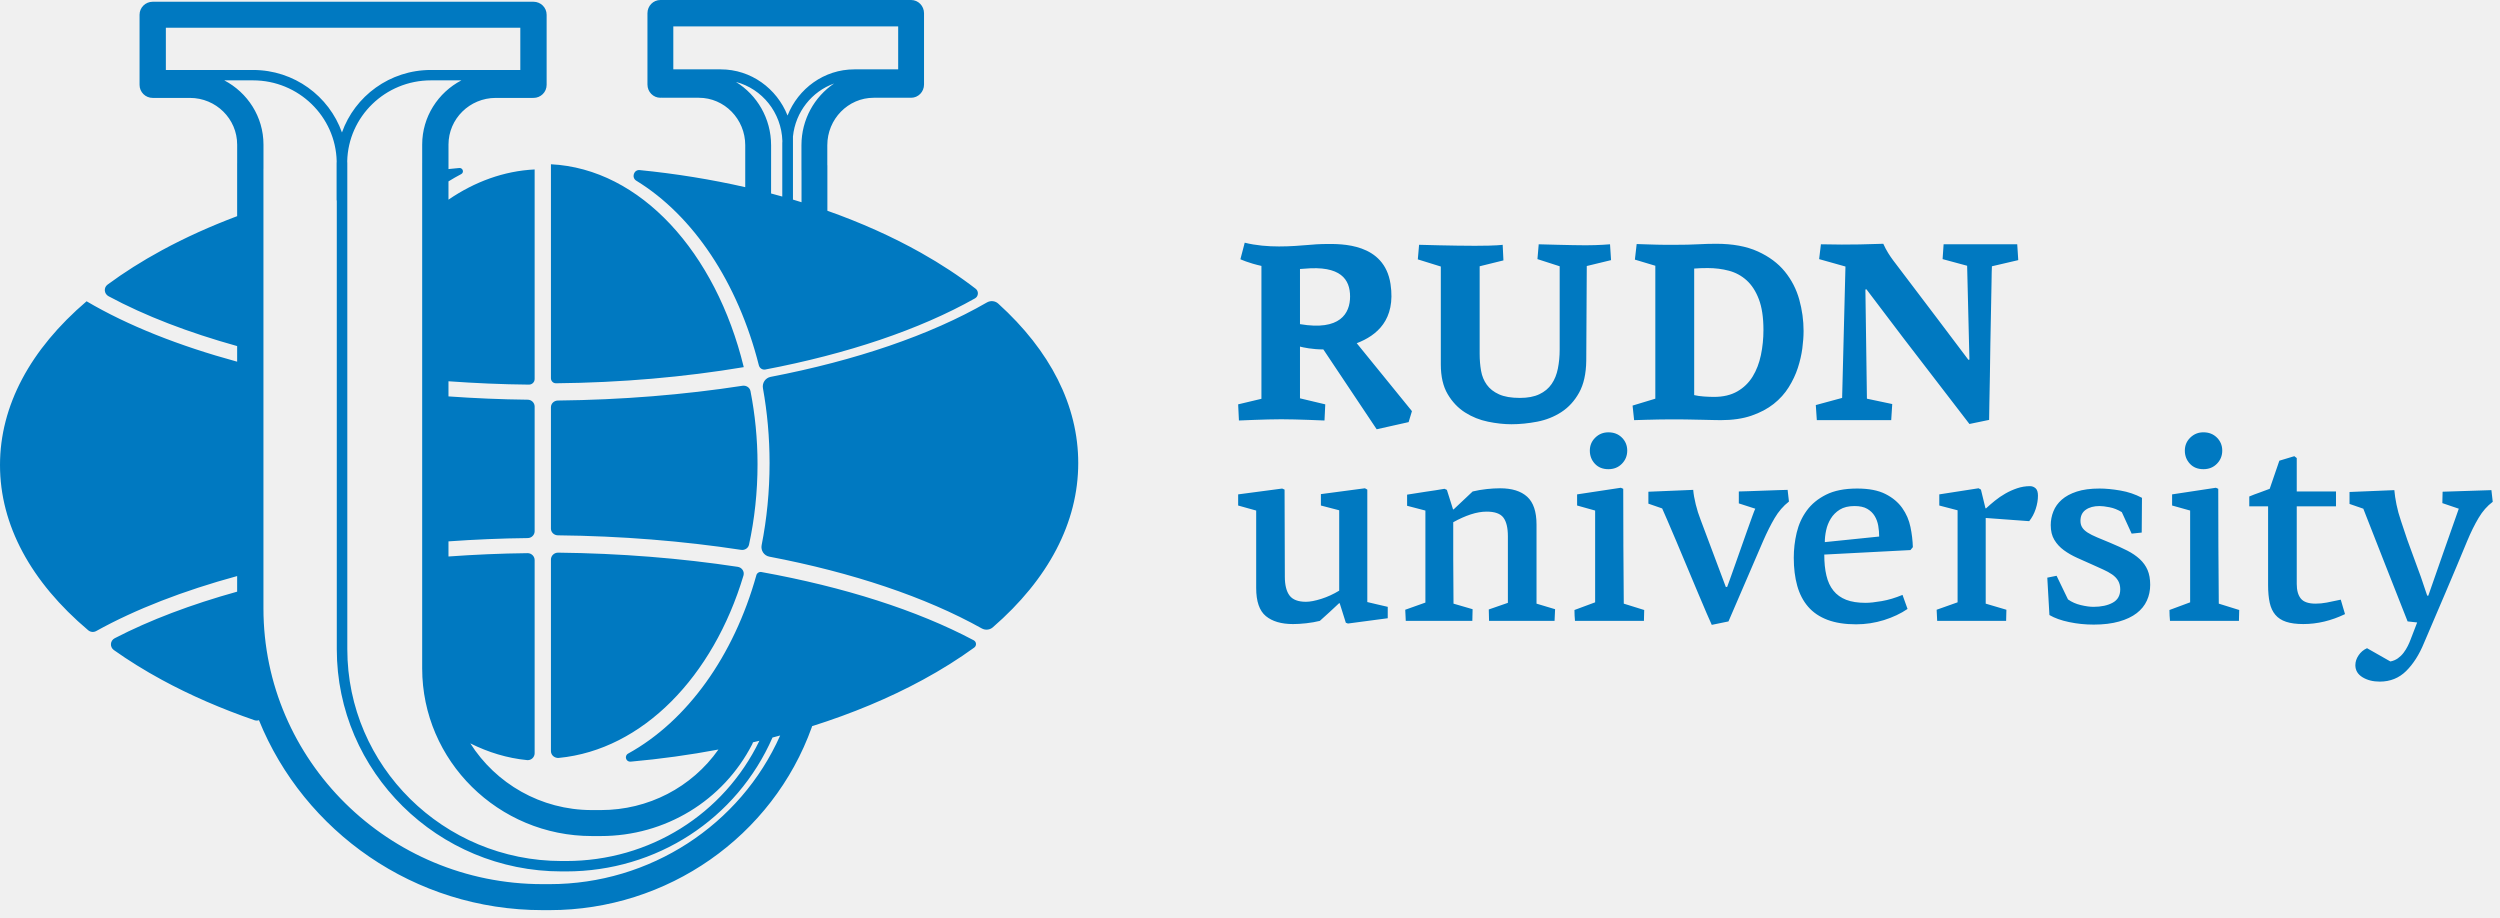
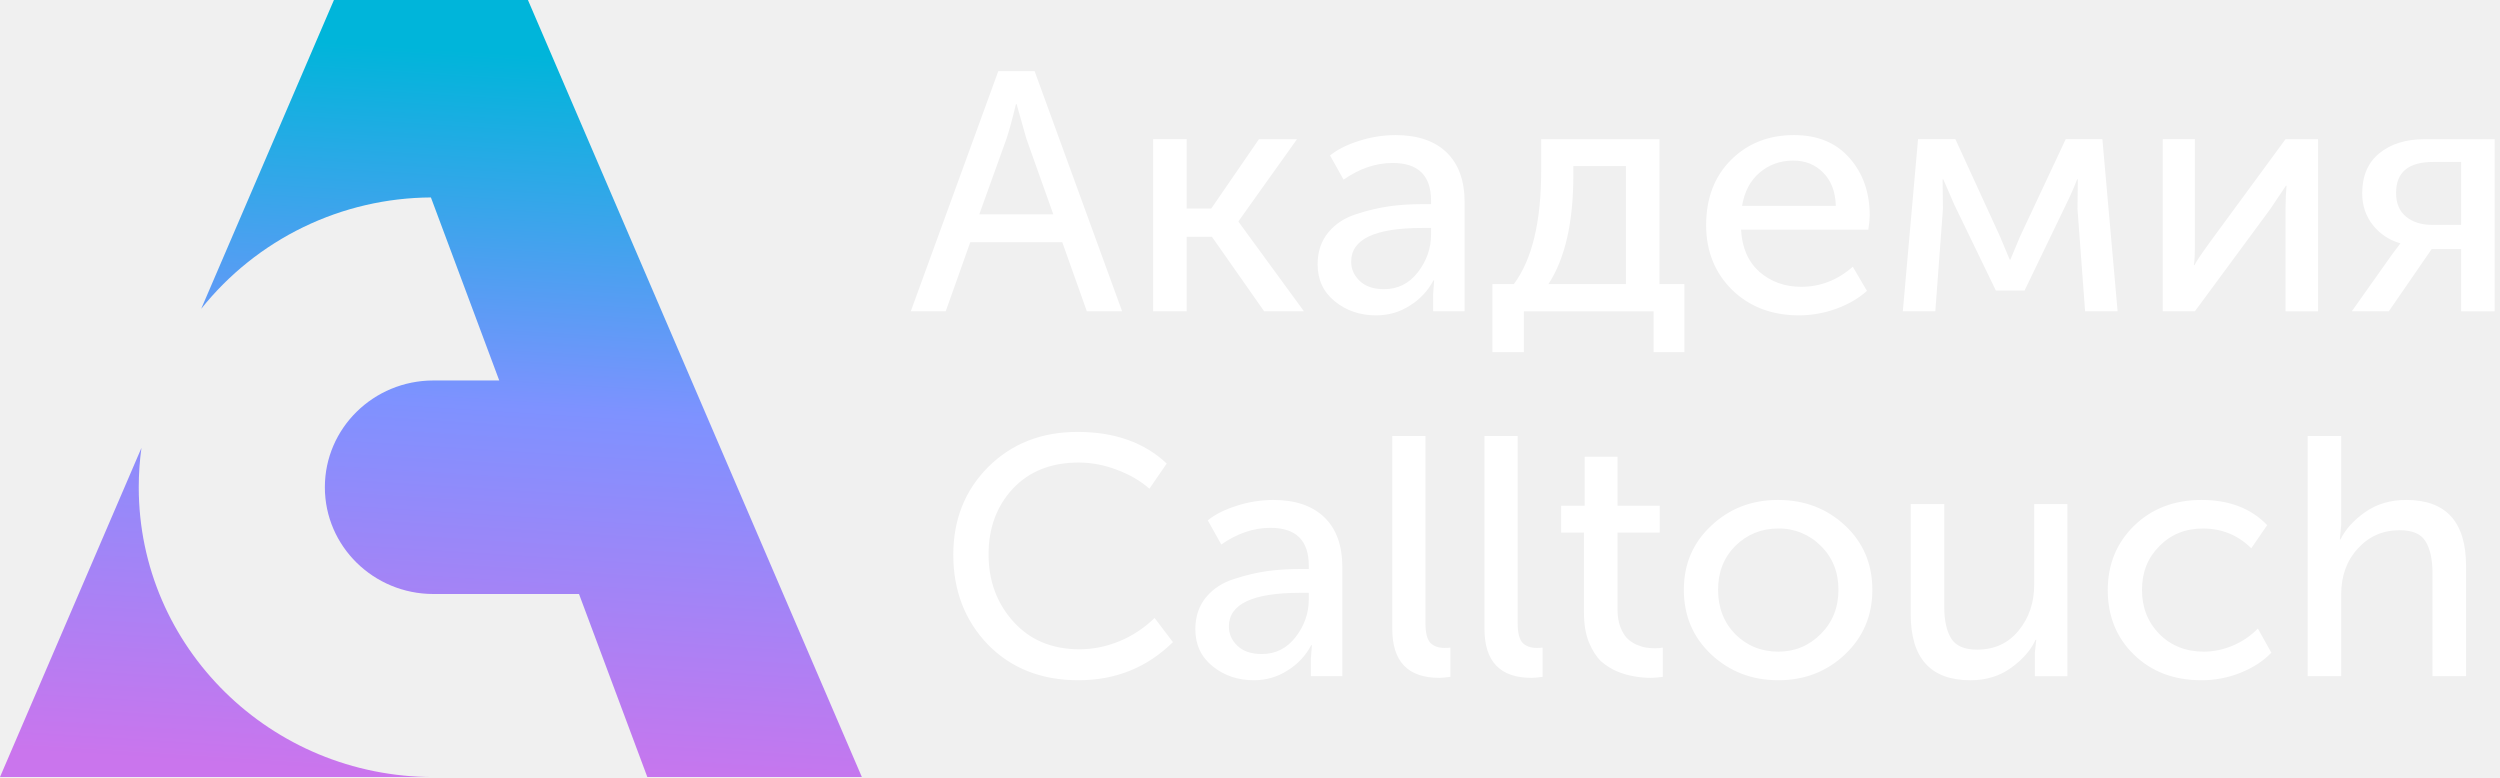
- <svg xmlns="http://www.w3.org/2000/svg" width="169" height="62" viewBox="0 0 169 62" fill="none">
-   <path fill-rule="evenodd" clip-rule="evenodd" d="M43.015 12.216C46.86 14.569 49.884 19.095 51.298 24.692C51.348 24.89 51.539 25.016 51.736 24.979C57.269 23.925 62.164 22.283 65.911 20.169C66.15 20.034 66.174 19.688 65.956 19.52C64.844 18.662 63.608 17.847 62.251 17.084C60.314 15.995 58.193 15.047 55.931 14.247V11.187C55.931 11.181 55.93 11.174 55.929 11.168L55.928 11.158L55.927 11.148C55.926 11.144 55.926 11.139 55.926 11.135V9.816C55.926 8.048 57.333 6.609 59.062 6.609H61.517C61.524 6.609 61.531 6.608 61.537 6.607C61.543 6.606 61.548 6.606 61.553 6.605C61.559 6.606 61.565 6.607 61.57 6.607L61.58 6.609C61.583 6.609 61.587 6.609 61.591 6.609C62.073 6.609 62.464 6.21 62.464 5.716V0.893C62.464 0.4 62.073 0 61.591 0H44.642C44.16 0 43.768 0.4 43.768 0.893V5.716C43.768 6.21 44.16 6.609 44.642 6.609C44.659 6.609 44.674 6.607 44.69 6.605C44.698 6.604 44.706 6.603 44.715 6.602C44.723 6.603 44.731 6.604 44.739 6.605C44.755 6.607 44.771 6.609 44.787 6.609H47.242C48.971 6.609 50.378 8.048 50.378 9.816V11.18C50.378 11.183 50.378 11.185 50.378 11.187V12.652C48.086 12.131 45.7 11.742 43.245 11.498C42.843 11.458 42.668 12.005 43.015 12.216ZM54.178 9.816V11.477C54.178 11.487 54.18 11.497 54.181 11.507V11.507L54.182 11.515C54.183 11.519 54.183 11.524 54.183 11.529V13.671L54.072 13.636L54.071 13.636C53.916 13.588 53.761 13.54 53.604 13.493V9.226C53.773 7.559 54.888 6.178 56.387 5.644C55.059 6.537 54.178 8.073 54.178 9.816ZM60.717 1.786V4.689H57.755C55.712 4.689 53.961 5.983 53.238 7.81C52.515 5.983 50.765 4.689 48.722 4.689H45.516V1.786H60.717ZM52.125 11.484L52.125 11.482C52.125 11.481 52.126 11.479 52.126 11.477V9.816C52.126 8.002 51.171 6.415 49.751 5.54C51.514 6 52.83 7.607 52.889 9.537C52.888 9.556 52.887 9.575 52.886 9.594L52.886 9.595C52.884 9.62 52.882 9.645 52.882 9.67V13.287L52.819 13.27C52.588 13.205 52.358 13.14 52.125 13.079V11.484ZM37.781 51.235C43.438 50.683 48.212 45.74 50.259 38.906C50.339 38.639 50.156 38.361 49.872 38.318C46.029 37.735 41.932 37.405 37.73 37.359C37.463 37.356 37.243 37.566 37.243 37.825V50.774C37.243 51.052 37.494 51.263 37.781 51.235ZM50.278 24.819C46.282 25.49 41.99 25.867 37.583 25.91C37.396 25.912 37.243 25.759 37.243 25.57V11.104C43.29 11.407 48.392 17.055 50.278 24.819ZM65.823 43.283C62 41.252 57.047 39.678 51.469 38.669C51.318 38.641 51.172 38.733 51.131 38.879C49.605 44.356 46.444 48.743 42.464 50.941C42.183 51.095 42.312 51.517 42.631 51.488C44.659 51.307 46.641 51.03 48.566 50.668C46.767 53.221 43.829 54.761 40.616 54.761H40.011C36.55 54.761 33.508 52.957 31.793 50.252C33.006 50.86 34.293 51.252 35.633 51.384C35.906 51.411 36.142 51.189 36.142 50.917V37.863C36.142 37.602 35.925 37.39 35.661 37.393C33.856 37.413 32.072 37.492 30.317 37.619V36.597C32.077 36.471 33.866 36.394 35.674 36.374C35.933 36.371 36.142 36.164 36.142 35.909V27.484C36.142 27.229 35.933 27.022 35.674 27.02C33.866 27 32.077 26.922 30.317 26.797V25.774C32.102 25.903 33.917 25.983 35.754 26.001C35.967 26.003 36.142 25.832 36.142 25.622V11.455C34.056 11.558 32.086 12.287 30.317 13.497V12.262C30.6 12.087 30.886 11.921 31.178 11.769C31.391 11.658 31.291 11.337 31.05 11.357C30.9 11.37 30.752 11.385 30.603 11.4C30.508 11.41 30.413 11.42 30.317 11.429V11.413C30.317 11.412 30.317 11.411 30.318 11.41L30.318 11.406V9.773C30.318 8.033 31.75 6.619 33.51 6.619H36.008C36.013 6.619 36.017 6.618 36.022 6.617L36.028 6.616C36.031 6.616 36.033 6.616 36.035 6.616C36.04 6.616 36.044 6.617 36.049 6.617C36.053 6.618 36.058 6.619 36.063 6.619C36.554 6.619 36.952 6.225 36.952 5.74V0.996C36.952 0.511 36.554 0.118 36.063 0.118H10.323C9.832 0.118 9.434 0.511 9.434 0.996V5.74C9.434 6.225 9.832 6.619 10.323 6.619L10.326 6.619L10.328 6.618C10.329 6.618 10.331 6.618 10.333 6.618C10.334 6.618 10.336 6.618 10.338 6.618C10.339 6.618 10.341 6.619 10.342 6.619H12.84C14.601 6.619 16.032 8.033 16.032 9.773V11.021C16.032 11.024 16.032 11.027 16.032 11.03C16.031 11.032 16.031 11.035 16.031 11.038V14.613C14.229 15.291 12.522 16.06 10.938 16.921C9.599 17.649 8.375 18.424 7.27 19.241C6.994 19.445 7.034 19.862 7.337 20.025C9.799 21.351 12.747 22.481 16.031 23.395V24.45C12.107 23.381 8.636 22.007 5.859 20.37L5.857 20.368C5.856 20.366 5.855 20.366 5.854 20.365C2.043 23.619 0 27.43 0 31.438C0 35.485 2.083 39.332 5.966 42.608C6.116 42.735 6.332 42.754 6.505 42.658C9.167 41.181 12.405 39.931 16.031 38.942V39.996C12.93 40.858 10.129 41.914 7.754 43.145C7.438 43.309 7.409 43.739 7.698 43.945C8.689 44.648 9.769 45.32 10.938 45.955C12.862 47.001 14.963 47.912 17.202 48.686C17.306 48.722 17.411 48.717 17.505 48.685C20.551 56.2 27.992 61.525 36.673 61.525H37.16C45.11 61.525 52.231 56.552 54.881 49.15C54.883 49.144 54.885 49.138 54.886 49.131L54.888 49.124L54.889 49.115L54.889 49.115C54.891 49.107 54.893 49.099 54.895 49.09C57.595 48.237 60.113 47.189 62.383 45.955C63.645 45.27 64.804 44.541 65.858 43.776C66.032 43.65 66.013 43.384 65.823 43.283ZM28.54 9.773V11.031L28.539 11.035L28.539 11.038V45.182C28.539 51.432 33.686 56.517 40.011 56.517H40.616C44.962 56.517 48.884 54.137 50.852 50.306C50.873 50.267 50.886 50.227 50.9 50.187L50.902 50.18C50.993 50.159 51.084 50.137 51.175 50.115C51.228 50.102 51.282 50.089 51.336 50.076C48.933 55.043 43.907 58.205 38.269 58.205H37.969C29.979 58.205 23.478 51.782 23.478 43.888V13.515V11.055V11.029C23.478 11.005 23.476 10.982 23.475 10.959C23.474 10.939 23.472 10.92 23.472 10.9C23.542 7.874 26.05 5.432 29.129 5.432H31.19C29.616 6.257 28.54 7.892 28.54 9.773ZM35.173 1.875V4.73H29.129C26.349 4.73 23.986 6.499 23.116 8.955C22.246 6.499 19.883 4.73 17.104 4.73H11.212V1.875H35.173ZM37.16 59.768H36.673C26.271 59.768 17.809 51.406 17.809 41.129V11.424C17.809 11.421 17.809 11.418 17.81 11.415V11.415C17.81 11.412 17.811 11.409 17.811 11.406V9.773C17.811 7.892 16.735 6.257 15.16 5.432H17.104C20.183 5.432 22.69 7.874 22.76 10.9C22.76 10.92 22.759 10.94 22.757 10.96C22.756 10.983 22.754 11.005 22.754 11.029V13.515C22.754 13.53 22.758 13.544 22.762 13.557L22.764 13.566C22.765 13.57 22.766 13.575 22.767 13.579V43.888C22.767 52.17 29.587 58.908 37.969 58.908H38.269C44.379 58.908 49.807 55.37 52.221 49.857C52.395 49.813 52.567 49.766 52.74 49.719C50.045 55.778 43.935 59.768 37.16 59.768ZM66.714 20.446C66.959 20.304 67.268 20.332 67.478 20.522C71.003 23.712 72.889 27.415 72.889 31.303C72.889 35.322 70.874 39.146 67.113 42.408C66.905 42.589 66.607 42.615 66.367 42.481C62.564 40.355 57.607 38.7 52.008 37.63C51.648 37.561 51.416 37.212 51.487 36.851C51.836 35.082 52.023 33.222 52.023 31.303C52.023 29.558 51.866 27.865 51.575 26.243C51.511 25.885 51.742 25.544 52.097 25.476C57.831 24.372 62.889 22.655 66.714 20.446ZM37.713 36.188C41.997 36.233 46.176 36.572 50.095 37.17C50.345 37.209 50.583 37.055 50.634 36.818C51.008 35.091 51.209 33.267 51.209 31.38C51.209 29.673 51.042 28.018 50.733 26.439C50.686 26.197 50.445 26.039 50.191 26.078C46.245 26.686 42.032 27.03 37.713 27.076C37.453 27.078 37.243 27.279 37.243 27.528V35.735C37.243 35.984 37.453 36.185 37.713 36.188ZM83.699 27.334L83.751 28.426C83.751 28.426 85.595 28.342 86.617 28.342C87.64 28.342 89.536 28.426 89.536 28.426L89.588 27.334L87.879 26.927V23.43C88.104 23.488 88.701 23.62 89.459 23.622L93.063 29.019L95.223 28.535L95.447 27.793L91.715 23.201C93.067 22.686 94.364 21.622 94 19.204C93.582 16.437 90.704 16.48 89.596 16.496H89.596C89.521 16.497 89.454 16.498 89.397 16.498C89.17 16.498 88.856 16.525 88.479 16.556C87.349 16.65 85.665 16.79 84.143 16.406L83.851 17.525C83.851 17.525 84.39 17.779 85.273 17.976V26.959L83.699 27.334ZM91.265 20.043C91.265 21.188 90.593 22.375 87.879 21.912V18.184L87.948 18.18L87.948 18.18C88.018 18.175 88.088 18.171 88.16 18.165C90.635 17.933 91.265 18.888 91.265 20.043ZM112.799 28.351H113.611C113.714 28.351 113.899 28.353 114.164 28.359C114.409 28.365 114.666 28.37 114.936 28.375L114.938 28.375L115.002 28.376C115.295 28.382 115.572 28.388 115.831 28.394C116.09 28.399 116.255 28.402 116.324 28.402C117.119 28.402 117.81 28.302 118.397 28.1C118.985 27.898 119.486 27.633 119.901 27.305C120.315 26.977 120.655 26.6 120.92 26.173C121.185 25.747 121.39 25.313 121.534 24.868C121.678 24.425 121.779 23.987 121.837 23.555C121.894 23.123 121.922 22.729 121.922 22.372C121.922 21.657 121.824 20.949 121.629 20.246C121.433 19.544 121.107 18.913 120.652 18.354C120.197 17.795 119.589 17.343 118.829 16.998C118.069 16.652 117.13 16.479 116.013 16.479C115.805 16.479 115.601 16.483 115.399 16.488C115.198 16.494 114.991 16.503 114.777 16.514C114.564 16.525 114.328 16.534 114.069 16.54C113.809 16.546 113.518 16.549 113.196 16.549H112.574C112.389 16.549 112.202 16.546 112.013 16.54C111.822 16.534 111.621 16.528 111.407 16.522C111.194 16.517 110.938 16.508 110.639 16.497L110.518 17.55L111.9 17.965V26.951L110.362 27.417L110.466 28.402C110.788 28.391 111.08 28.382 111.339 28.376L111.422 28.375L111.423 28.375L111.423 28.375C111.652 28.369 111.871 28.364 112.081 28.359C112.317 28.353 112.557 28.351 112.799 28.351ZM114.527 18.155C114.653 18.144 114.796 18.136 114.956 18.129C115.117 18.124 115.279 18.121 115.439 18.121C115.944 18.121 116.423 18.181 116.877 18.302C117.33 18.423 117.728 18.639 118.073 18.951C118.417 19.262 118.693 19.687 118.899 20.229C119.106 20.77 119.209 21.462 119.209 22.303C119.209 22.89 119.152 23.458 119.037 24.005C118.922 24.552 118.736 25.036 118.478 25.456C118.219 25.877 117.875 26.211 117.445 26.458C117.014 26.706 116.489 26.83 115.869 26.83C115.662 26.83 115.437 26.821 115.189 26.804C114.942 26.787 114.721 26.755 114.527 26.709V18.155ZM107.266 17.983L107.231 24.376C107.22 25.263 107.058 25.987 106.747 26.545C106.436 27.104 106.035 27.541 105.546 27.858C105.056 28.175 104.512 28.391 103.914 28.506C103.314 28.621 102.732 28.679 102.168 28.679C101.673 28.679 101.145 28.621 100.587 28.506C100.028 28.391 99.513 28.184 99.04 27.884C98.568 27.584 98.177 27.173 97.865 26.648C97.554 26.125 97.399 25.453 97.399 24.636V18.017L95.844 17.534L95.93 16.548C95.93 16.548 98.219 16.616 99.709 16.616C101.199 16.616 101.581 16.548 101.581 16.548L101.632 17.603L100.025 18V23.927C100.025 24.33 100.057 24.71 100.12 25.067C100.183 25.425 100.313 25.739 100.508 26.009C100.703 26.28 100.978 26.496 101.334 26.657C101.69 26.819 102.161 26.899 102.747 26.899C103.275 26.899 103.714 26.816 104.064 26.648C104.415 26.482 104.691 26.251 104.891 25.957C105.093 25.664 105.233 25.316 105.313 24.912C105.394 24.509 105.434 24.077 105.434 23.616V18L103.931 17.516L104.017 16.514C104.017 16.514 106.304 16.581 107.198 16.581C108.092 16.581 108.838 16.514 108.838 16.514L108.907 17.585L107.266 17.983ZM149.865 31.349C149.625 31.594 149.321 31.717 148.95 31.717C148.567 31.717 148.263 31.594 148.037 31.349C147.809 31.104 147.695 30.808 147.695 30.461C147.695 30.115 147.818 29.822 148.063 29.583C148.308 29.344 148.604 29.224 148.95 29.224C149.321 29.224 149.625 29.344 149.865 29.583C150.104 29.822 150.224 30.115 150.224 30.461C150.224 30.808 150.104 31.104 149.865 31.349ZM107.473 30.461C107.473 30.115 107.595 29.822 107.841 29.583C108.085 29.344 108.381 29.225 108.727 29.225C109.099 29.225 109.402 29.344 109.642 29.583C109.881 29.822 110.001 30.115 110.001 30.461C110.001 30.808 109.881 31.104 109.642 31.349C109.402 31.594 109.099 31.717 108.727 31.717C108.345 31.717 108.041 31.594 107.813 31.349C107.586 31.104 107.473 30.808 107.473 30.461ZM92.43 40.699V33.097C92.359 33.05 92.305 33.02 92.269 33.007L89.293 33.402V34.173L90.53 34.495V39.928C90.137 40.167 89.733 40.352 89.316 40.484C88.9 40.615 88.555 40.681 88.281 40.681C87.759 40.681 87.389 40.541 87.175 40.26C86.961 39.978 86.855 39.552 86.855 38.978C86.855 37.986 86.852 37.003 86.846 36.028C86.839 35.054 86.837 34.077 86.837 33.097L86.674 33.026L83.699 33.42V34.173C83.902 34.233 84.106 34.289 84.309 34.344C84.512 34.397 84.715 34.453 84.918 34.513V39.748C84.918 40.657 85.136 41.291 85.573 41.649C86.009 42.008 86.621 42.187 87.41 42.187C87.673 42.187 87.969 42.169 88.297 42.133C88.626 42.097 88.934 42.044 89.221 41.972C89.639 41.601 90.076 41.2 90.53 40.77C90.542 40.782 90.553 40.788 90.566 40.788L90.978 42.097L91.121 42.151L93.811 41.793V41.022C93.572 40.962 93.339 40.908 93.112 40.86C92.884 40.812 92.657 40.759 92.43 40.699ZM103.869 35.464C103.869 34.591 103.66 33.964 103.239 33.581C102.82 33.199 102.208 33.008 101.405 33.008C101.129 33.008 100.826 33.025 100.496 33.061C100.166 33.097 99.852 33.151 99.552 33.223L98.257 34.442C98.245 34.442 98.239 34.438 98.239 34.433C98.239 34.427 98.234 34.423 98.222 34.423L97.809 33.115L97.648 33.043C97.229 33.115 96.808 33.181 96.384 33.24C95.96 33.3 95.538 33.366 95.12 33.438V34.191L96.357 34.514V40.734L94.994 41.219L95.03 41.971H99.53L99.548 41.182L98.257 40.806C98.245 39.683 98.239 38.678 98.239 37.794V35.302C98.646 35.076 99.04 34.898 99.423 34.773C99.805 34.648 100.164 34.586 100.498 34.586C101.048 34.586 101.424 34.72 101.628 34.988C101.831 35.257 101.933 35.678 101.933 36.252V40.752L100.641 41.2L100.66 41.971H105.088L105.124 41.182L103.869 40.806V35.464ZM109.74 36.925C109.734 35.64 109.731 34.346 109.731 33.043L109.57 32.972L106.612 33.42V34.172C106.812 34.233 107.015 34.289 107.221 34.343C107.428 34.397 107.631 34.453 107.831 34.513V40.717L106.433 41.236C106.433 41.368 106.435 41.49 106.442 41.604C106.447 41.718 106.456 41.84 106.469 41.972H111.13C111.13 41.84 111.132 41.718 111.139 41.604C111.144 41.49 111.148 41.368 111.148 41.236L109.767 40.806C109.755 39.504 109.746 38.209 109.74 36.925ZM119.389 33.162C119.675 33.153 119.948 33.143 120.207 33.133C120.523 33.121 120.735 33.115 120.843 33.115L120.933 33.904C120.55 34.203 120.227 34.577 119.965 35.024C119.701 35.472 119.445 35.983 119.194 36.557L116.845 42.008L115.715 42.241C115.656 42.121 115.54 41.858 115.366 41.451C115.193 41.046 114.993 40.573 114.765 40.035C114.538 39.497 114.296 38.92 114.039 38.305C113.782 37.69 113.54 37.113 113.313 36.575C113.086 36.038 112.886 35.569 112.712 35.168C112.539 34.767 112.423 34.502 112.363 34.37L111.431 34.047V33.241L114.461 33.115C114.484 33.402 114.541 33.728 114.631 34.092C114.72 34.457 114.831 34.807 114.963 35.141L116.665 39.677H116.755C116.779 39.617 116.839 39.453 116.935 39.184L117.014 38.961L117.015 38.959L117.016 38.956C117.093 38.739 117.179 38.496 117.276 38.225L117.697 37.032C117.846 36.608 117.986 36.211 118.118 35.84C118.249 35.47 118.362 35.153 118.459 34.89C118.554 34.627 118.62 34.46 118.656 34.388L117.544 34.029V33.223C117.652 33.223 117.864 33.217 118.181 33.205L118.344 33.199C118.613 33.189 118.896 33.179 119.194 33.169L119.386 33.162L119.389 33.162ZM128.592 34.343C128.317 33.954 127.938 33.637 127.453 33.393C126.969 33.148 126.332 33.025 125.544 33.025C124.695 33.025 123.996 33.163 123.447 33.438C122.896 33.713 122.46 34.072 122.138 34.513C121.814 34.956 121.588 35.455 121.456 36.01C121.324 36.566 121.259 37.13 121.259 37.705C121.259 38.41 121.337 39.04 121.492 39.596C121.647 40.152 121.893 40.624 122.227 41.012C122.562 41.4 122.998 41.697 123.536 41.9C124.074 42.103 124.719 42.204 125.472 42.204C126.118 42.204 126.745 42.108 127.355 41.918C127.965 41.727 128.496 41.475 128.95 41.165L128.61 40.215C128.119 40.418 127.65 40.559 127.203 40.635C126.754 40.713 126.393 40.752 126.118 40.752C125.592 40.752 125.152 40.683 124.8 40.546C124.447 40.409 124.16 40.203 123.94 39.928C123.718 39.653 123.56 39.312 123.465 38.906C123.368 38.5 123.321 38.027 123.321 37.489L129.147 37.185L129.309 36.987C129.297 36.545 129.243 36.091 129.147 35.625C129.051 35.159 128.867 34.731 128.592 34.343ZM123.357 36.647C123.357 36.396 123.386 36.13 123.447 35.849C123.506 35.568 123.61 35.305 123.76 35.06C123.909 34.816 124.112 34.612 124.37 34.45C124.627 34.29 124.959 34.209 125.365 34.209C125.723 34.209 126.011 34.271 126.225 34.397C126.44 34.522 126.608 34.683 126.727 34.881C126.847 35.078 126.927 35.299 126.97 35.544C127.011 35.789 127.032 36.031 127.032 36.27L123.357 36.647ZM136.358 33.007C136.639 32.912 136.929 32.864 137.228 32.864C137.371 32.864 137.497 32.912 137.605 33.007C137.712 33.103 137.766 33.27 137.766 33.509C137.766 33.796 137.714 34.095 137.613 34.406C137.511 34.717 137.365 34.992 137.174 35.231L134.234 35.015V40.806L135.633 41.219L135.614 41.971H130.953L130.917 41.219L132.333 40.716V34.496L131.096 34.173V33.42L133.75 33.007L133.911 33.097L134.216 34.352L134.252 34.37C134.431 34.203 134.631 34.029 134.853 33.85C135.074 33.67 135.31 33.509 135.561 33.366C135.811 33.222 136.078 33.103 136.358 33.007ZM144.646 37.794C144.412 37.579 144.131 37.388 143.803 37.22C143.473 37.053 143.094 36.88 142.664 36.7C142.318 36.557 142.016 36.432 141.759 36.324C141.502 36.217 141.29 36.109 141.123 36.002C140.955 35.894 140.832 35.777 140.755 35.651C140.677 35.527 140.639 35.38 140.639 35.213C140.639 34.878 140.758 34.627 140.997 34.46C141.236 34.292 141.547 34.209 141.929 34.209C142.097 34.209 142.321 34.235 142.602 34.29C142.882 34.343 143.16 34.453 143.435 34.621L144.099 36.073L144.78 36.002C144.78 35.607 144.783 35.215 144.789 34.827C144.795 34.439 144.797 34.048 144.797 33.653C144.344 33.414 143.857 33.249 143.336 33.16C142.817 33.07 142.347 33.025 141.929 33.025C141.32 33.025 140.806 33.094 140.388 33.231C139.969 33.369 139.632 33.551 139.375 33.778C139.117 34.006 138.929 34.268 138.81 34.567C138.69 34.866 138.63 35.177 138.63 35.5C138.63 35.894 138.711 36.225 138.873 36.494C139.034 36.764 139.249 36.996 139.518 37.194C139.787 37.391 140.089 37.564 140.423 37.714L140.641 37.811L140.841 37.901L140.845 37.903L140.846 37.903C141.044 37.991 141.243 38.081 141.445 38.17C141.708 38.29 141.953 38.401 142.181 38.503C142.407 38.604 142.607 38.715 142.781 38.834C142.954 38.953 143.089 39.094 143.184 39.255C143.279 39.417 143.328 39.611 143.328 39.838C143.328 40.257 143.157 40.559 142.817 40.743C142.476 40.929 142.043 41.022 141.517 41.022C141.278 41.022 140.994 40.983 140.665 40.905C140.336 40.827 140.047 40.699 139.796 40.52L139.025 38.923C138.929 38.948 138.824 38.968 138.711 38.986C138.597 39.004 138.493 39.025 138.397 39.05L138.541 41.577C138.888 41.78 139.33 41.939 139.868 42.052C140.405 42.166 140.962 42.223 141.535 42.223C142.192 42.223 142.763 42.153 143.247 42.016C143.731 41.879 144.128 41.691 144.439 41.452C144.75 41.212 144.98 40.929 145.129 40.599C145.279 40.272 145.353 39.916 145.353 39.533C145.353 39.139 145.293 38.805 145.174 38.529C145.055 38.254 144.878 38.009 144.646 37.794ZM149.963 36.925C149.957 35.64 149.954 34.346 149.954 33.043L149.793 32.972L146.834 33.42V34.172C147.035 34.233 147.238 34.289 147.444 34.343C147.65 34.397 147.853 34.453 148.053 34.513V40.717L146.655 41.236C146.655 41.368 146.658 41.49 146.664 41.604C146.67 41.718 146.678 41.84 146.691 41.972H151.352C151.352 41.84 151.355 41.718 151.361 41.604C151.367 41.49 151.371 41.368 151.371 41.236L149.99 40.806C149.978 39.504 149.969 38.209 149.963 36.925ZM157.285 40.734C157.536 40.687 157.853 40.621 158.236 40.537C158.283 40.705 158.331 40.868 158.379 41.027C158.427 41.187 158.475 41.349 158.523 41.514C157.591 41.962 156.652 42.186 155.708 42.186C155.24 42.186 154.852 42.136 154.545 42.034C154.237 41.933 153.993 41.774 153.812 41.559C153.63 41.344 153.505 41.072 153.432 40.743C153.36 40.415 153.323 40.017 153.323 39.551V34.227H152.051V33.563C152.277 33.467 152.505 33.381 152.732 33.303C152.959 33.225 153.193 33.138 153.432 33.043L154.084 31.143L155.096 30.838C155.121 30.862 155.148 30.883 155.178 30.901C155.208 30.918 155.235 30.939 155.26 30.964V33.222H157.913V34.227H155.26V39.476C155.26 39.907 155.352 40.237 155.538 40.465C155.723 40.692 156.055 40.806 156.532 40.806C156.784 40.806 157.035 40.782 157.285 40.734ZM168.464 33.527C168.446 33.397 168.431 33.264 168.419 33.133L165.12 33.24C165.12 33.372 165.117 33.5 165.111 33.626C165.106 33.751 165.103 33.88 165.103 34.011L166.214 34.388C165.868 35.368 165.524 36.345 165.183 37.319L164.609 38.963L164.153 40.269H164.08C163.805 39.42 163.51 38.58 163.193 37.749C162.876 36.919 162.581 36.073 162.306 35.213C162.174 34.83 162.073 34.46 162.001 34.101C161.929 33.742 161.881 33.42 161.857 33.133L158.828 33.258V34.065L159.76 34.388C160.262 35.667 160.761 36.94 161.257 38.207C161.753 39.473 162.252 40.74 162.754 42.007L163.4 42.079L162.951 43.245C162.904 43.376 162.841 43.519 162.763 43.675C162.685 43.83 162.593 43.98 162.485 44.123C162.378 44.266 162.249 44.392 162.1 44.5C161.95 44.607 161.78 44.679 161.589 44.715L160.011 43.818C159.772 43.926 159.581 44.087 159.438 44.303C159.294 44.518 159.222 44.738 159.222 44.966C159.222 45.312 159.383 45.584 159.706 45.782C160.029 45.979 160.417 46.077 160.872 46.077C161.577 46.077 162.171 45.839 162.656 45.361C163.14 44.881 163.543 44.248 163.865 43.459C164.356 42.312 164.846 41.165 165.335 40.018C165.825 38.87 166.31 37.717 166.788 36.558C167.027 35.984 167.28 35.47 167.55 35.016C167.819 34.562 168.139 34.197 168.509 33.922C168.497 33.791 168.482 33.659 168.464 33.527ZM122.817 28.402L122.748 27.382L124.528 26.899L124.753 18.017L122.973 17.516L123.094 16.514C124.107 16.537 124.98 16.539 125.712 16.523C126.443 16.505 126.976 16.491 127.31 16.479C127.414 16.709 127.523 16.917 127.638 17.101C127.753 17.286 127.863 17.447 127.967 17.585L130.939 21.507L133.064 24.324L133.133 24.307L132.978 17.965L131.319 17.516L131.388 16.514H136.365L136.434 17.585L134.654 18C134.642 18.195 134.634 18.559 134.628 19.088C134.622 19.618 134.611 20.237 134.593 20.946C134.576 21.654 134.562 22.403 134.55 23.192C134.539 23.982 134.527 24.727 134.516 25.43C134.504 26.133 134.492 26.752 134.481 27.288C134.47 27.823 134.464 28.189 134.464 28.385L133.133 28.661L128.658 22.838L126.17 19.555L126.101 19.572L126.204 26.951L127.915 27.313L127.846 28.402H122.817Z" fill="#0079C1" />
+ <svg xmlns="http://www.w3.org/2000/svg" width="148" height="46" viewBox="0 0 148 46" fill="none">
+   <path d="M53.919 18.428L59.099 4.211H61.249L66.429 18.428H64.341L62.887 14.34H57.44L55.987 18.428H53.918H53.919ZM57.973 12.689H62.355L60.758 8.2L60.184 6.165H60.144C59.938 7.025 59.754 7.703 59.59 8.199L57.973 12.69V12.689ZM68.265 18.428V8.238H70.251V12.347H71.705L74.53 8.239H76.783L73.323 13.092V13.132L77.193 18.428H74.838L71.746 14.018H70.25V18.428H68.264H68.265ZM78.003 15.65C78.003 14.898 78.214 14.267 78.638 13.756C79.061 13.246 79.62 12.884 80.317 12.669C80.957 12.457 81.615 12.302 82.282 12.206C82.882 12.126 83.518 12.085 84.187 12.085H84.719V11.883C84.719 10.393 83.961 9.648 82.446 9.648C81.45 9.648 80.48 9.978 79.539 10.635L78.739 9.205C79.163 8.856 79.736 8.567 80.459 8.339C81.154 8.115 81.879 8 82.609 7.997C83.92 7.997 84.931 8.339 85.64 9.024C86.35 9.709 86.705 10.695 86.705 11.984V18.428H84.842V17.401L84.903 16.596H84.863C84.541 17.209 84.06 17.723 83.47 18.086C82.87 18.476 82.2 18.67 81.463 18.67C80.521 18.67 79.709 18.395 79.027 17.844C78.344 17.294 78.003 16.562 78.003 15.649V15.65ZM79.989 15.488C79.989 15.931 80.159 16.314 80.501 16.636C80.842 16.958 81.32 17.119 81.934 17.119C82.754 17.119 83.422 16.784 83.941 16.113C84.46 15.441 84.719 14.696 84.719 13.877V13.495H84.207C81.395 13.495 79.989 14.159 79.989 15.488ZM91.668 16.817H96.255V9.83H93.142V10.374C93.142 13.167 92.651 15.314 91.668 16.818V16.817ZM88.351 16.817H89.621C90.699 15.367 91.238 13.132 91.238 10.111V8.24H98.241V16.818H99.715V20.846H97.893V18.429H90.214V20.846H88.351V16.818V16.817ZM101.003 13.334C101.003 11.736 101.494 10.447 102.477 9.467C103.46 8.487 104.702 7.997 106.204 7.997C107.61 7.997 108.709 8.453 109.501 9.367C110.292 10.266 110.688 11.4 110.688 12.77C110.688 12.944 110.661 13.22 110.606 13.595H103.071C103.126 14.655 103.487 15.488 104.156 16.092C104.839 16.683 105.665 16.979 106.634 16.979C107.767 16.979 108.784 16.582 109.685 15.79L110.524 17.22C110.033 17.663 109.419 18.019 108.681 18.287C107.985 18.538 107.251 18.667 106.511 18.67C104.9 18.67 103.576 18.167 102.539 17.16C101.515 16.14 101.003 14.864 101.003 13.334ZM103.132 12.186H108.681C108.654 11.34 108.402 10.682 107.924 10.212C107.46 9.742 106.873 9.507 106.163 9.507C105.385 9.507 104.716 9.749 104.156 10.232C103.61 10.702 103.269 11.353 103.132 12.186ZM112.647 18.428L113.548 8.238H115.759L118.4 13.998L118.974 15.368H119.015C119.219 14.871 119.411 14.414 119.588 13.998L122.291 8.238H124.461L125.362 18.428H123.438L122.987 12.367L123.008 10.615H122.967C122.789 11.085 122.571 11.581 122.311 12.105L119.854 17.2H118.155L115.698 12.125L115.042 10.615H115.001L115.022 12.367L114.571 18.428H112.647ZM128.034 18.428V8.238H129.938V14.32C129.938 15.032 129.918 15.488 129.877 15.69H129.918C129.986 15.528 130.293 15.072 130.839 14.32L135.303 8.239H137.228V18.429H135.303V12.347C135.303 12.159 135.31 11.897 135.323 11.561C135.351 11.212 135.364 11.024 135.364 10.998H135.323C135.31 11.024 135.009 11.474 134.422 12.347L129.938 18.428H128.034ZM139.227 18.428L141.623 15.045L142.094 14.421V14.401C141.466 14.226 140.908 13.86 140.497 13.354C140.06 12.817 139.842 12.179 139.842 11.441C139.842 10.421 140.176 9.635 140.845 9.084C141.528 8.52 142.428 8.239 143.548 8.239H147.684V18.429H145.698V14.743H143.957L141.418 18.428H139.227ZM143.978 13.313H145.698V9.588H144.039C142.579 9.588 141.848 10.198 141.848 11.42C141.848 12.038 142.046 12.508 142.442 12.83C142.838 13.152 143.35 13.313 143.978 13.313ZM56.435 32.84C56.435 30.758 57.125 29.026 58.503 27.643C59.895 26.261 61.656 25.569 63.786 25.569C65.984 25.569 67.745 26.194 69.069 27.442L68.045 28.932C67.513 28.462 66.865 28.087 66.1 27.805C65.388 27.53 64.631 27.387 63.868 27.382C62.23 27.382 60.926 27.899 59.957 28.932C59.001 29.966 58.523 31.262 58.523 32.819C58.523 34.389 59.015 35.719 59.998 36.806C60.981 37.894 62.284 38.438 63.908 38.438C64.714 38.438 65.506 38.276 66.284 37.954C67.054 37.633 67.756 37.168 68.352 36.584L69.437 38.014C67.908 39.518 66.045 40.27 63.847 40.27C61.649 40.27 59.861 39.565 58.482 38.156C57.117 36.733 56.435 34.96 56.435 32.839V32.84ZM70.764 37.25C70.764 36.498 70.976 35.867 71.399 35.356C71.822 34.846 72.382 34.484 73.078 34.269C73.788 34.041 74.443 33.886 75.044 33.806C75.644 33.726 76.279 33.685 76.948 33.685H77.48V33.483C77.48 31.993 76.723 31.248 75.207 31.248C74.211 31.248 73.242 31.578 72.3 32.235L71.501 30.805C71.924 30.456 72.498 30.168 73.221 29.939C73.916 29.715 74.641 29.6 75.371 29.597C76.681 29.597 77.691 29.939 78.401 30.624C79.111 31.309 79.467 32.295 79.467 33.584V40.028H77.603V39.001L77.665 38.196H77.624C77.302 38.809 76.821 39.323 76.231 39.686C75.631 40.076 74.961 40.27 74.225 40.27C73.283 40.27 72.47 39.995 71.788 39.444C71.105 38.894 70.764 38.162 70.764 37.249V37.25ZM72.75 37.088C72.75 37.531 72.92 37.914 73.262 38.236C73.603 38.558 74.082 38.719 74.695 38.719C75.515 38.719 76.183 38.384 76.702 37.712C77.221 37.042 77.48 36.296 77.48 35.477V35.095H76.968C74.156 35.095 72.75 35.759 72.75 37.088ZM82.422 37.23V25.81H84.388V36.907C84.388 37.457 84.483 37.84 84.674 38.055C84.879 38.256 85.159 38.357 85.514 38.357C85.664 38.357 85.78 38.35 85.862 38.337V40.069C85.575 40.109 85.357 40.129 85.207 40.129C83.35 40.129 82.422 39.163 82.422 37.229V37.23ZM87.881 37.23V25.81H89.847V36.907C89.847 37.457 89.942 37.84 90.134 38.055C90.338 38.256 90.618 38.357 90.973 38.357C91.123 38.357 91.239 38.35 91.321 38.337V40.069C91.034 40.109 90.816 40.129 90.666 40.129C88.809 40.129 87.881 39.163 87.881 37.229V37.23ZM93.77 36.303V31.53H92.42V29.94H93.812V27.04H95.757V29.94H98.255V31.53H95.757V36.081C95.757 36.471 95.812 36.813 95.921 37.108C96.031 37.39 96.16 37.612 96.311 37.773C96.474 37.934 96.658 38.062 96.863 38.156C97.082 38.249 97.273 38.31 97.436 38.336C97.614 38.364 97.791 38.377 97.969 38.377C98.146 38.377 98.303 38.364 98.439 38.337V40.069C98.209 40.101 97.977 40.121 97.744 40.129C97.43 40.129 97.116 40.102 96.802 40.049C96.451 39.995 96.107 39.9 95.778 39.767C95.411 39.615 95.072 39.404 94.774 39.142C94.501 38.874 94.263 38.498 94.058 38.015C93.867 37.518 93.771 36.947 93.771 36.303H93.77ZM99.683 34.913C99.683 33.396 100.222 32.134 101.301 31.127C102.379 30.107 103.696 29.597 105.253 29.597C106.823 29.597 108.147 30.1 109.225 31.107C110.303 32.114 110.843 33.383 110.843 34.913C110.843 36.443 110.303 37.719 109.225 38.74C108.147 39.76 106.829 40.27 105.273 40.27C103.717 40.27 102.393 39.76 101.301 38.74C100.222 37.72 99.683 36.444 99.683 34.913ZM101.71 34.913C101.71 35.973 102.052 36.853 102.734 37.551C103.43 38.236 104.277 38.578 105.273 38.578C106.256 38.578 107.096 38.229 107.792 37.531C108.488 36.833 108.836 35.961 108.836 34.913C108.836 33.866 108.488 33 107.792 32.316C107.463 31.983 107.071 31.721 106.638 31.544C106.205 31.367 105.741 31.28 105.273 31.288C104.277 31.288 103.43 31.631 102.734 32.315C102.052 33 101.71 33.866 101.71 34.913ZM113.114 36.363V29.84H115.1V35.921C115.1 36.727 115.236 37.351 115.509 37.794C115.782 38.237 116.294 38.459 117.045 38.459C118.069 38.459 118.888 38.083 119.502 37.331C120.117 36.579 120.424 35.673 120.424 34.612V29.84H122.389V40.03H120.465V38.62L120.547 37.875H120.506C120.233 38.479 119.755 39.029 119.072 39.525C118.39 40.023 117.584 40.271 116.656 40.271C114.294 40.271 113.114 38.969 113.114 36.364V36.363ZM124.779 34.934C124.779 33.416 125.297 32.148 126.335 31.127C127.386 30.107 128.717 29.597 130.328 29.597C131.966 29.597 133.263 30.094 134.218 31.087L133.276 32.457C132.485 31.677 131.529 31.288 130.41 31.288C129.372 31.288 128.512 31.638 127.83 32.336C127.147 33.02 126.806 33.88 126.806 34.913C126.806 35.961 127.147 36.833 127.83 37.531C128.526 38.229 129.406 38.578 130.471 38.578C131.044 38.578 131.618 38.458 132.191 38.216C132.745 37.983 133.247 37.641 133.665 37.209L134.464 38.639C133.986 39.136 133.379 39.532 132.641 39.827C131.906 40.122 131.12 40.272 130.328 40.27C128.703 40.27 127.372 39.767 126.335 38.76C125.297 37.753 124.779 36.477 124.779 34.934ZM136.612 40.028V25.811H138.598V31.087L138.517 31.933H138.558C138.844 31.343 139.329 30.805 140.011 30.322C140.694 29.839 141.506 29.597 142.448 29.597C144.81 29.597 145.99 30.899 145.99 33.504V40.028H144.004V33.947C144.004 33.127 143.868 32.497 143.595 32.054C143.335 31.611 142.823 31.389 142.059 31.389C141.062 31.389 140.237 31.752 139.581 32.477C138.926 33.188 138.598 34.094 138.598 35.195V40.028H136.612Z" fill="white" />
+   <path d="M11.91 18.283L19.769 0H31.254L51.022 46H38.322L34.277 35.165H25.66C22.11 35.165 19.232 32.335 19.232 28.845C19.232 25.354 22.11 22.524 25.66 22.524H29.555L25.51 11.689C22.895 11.704 20.316 12.303 17.962 13.444C15.609 14.585 13.541 16.239 11.91 18.283Z" fill="url(#paint0_linear)" />
+   <path d="M8.374 26.514L0 46H25.66C16.025 46 8.214 38.32 8.214 28.844C8.214 28.054 8.268 27.276 8.374 26.514Z" fill="url(#paint1_linear)" />
+   <defs>
+     <linearGradient id="paint0_linear" x1="25.511" y1="0.038" x2="22.629" y2="45.819" gradientUnits="userSpaceOnUse">
+       <stop offset="0.062" stop-color="#00B5DA" />
+       <stop offset="0.515" stop-color="#7E92FF" />
+       <stop offset="1" stop-color="#CA75ED" />
+     </linearGradient>
+     <linearGradient id="paint1_linear" x1="25.511" y1="0.038" x2="22.629" y2="45.819" gradientUnits="userSpaceOnUse">
+       <stop offset="0.062" stop-color="#00B5DA" />
+       <stop offset="0.515" stop-color="#7E92FF" />
+       <stop offset="1" stop-color="#CA75ED" />
+     </linearGradient>
+   </defs>
</svg>
